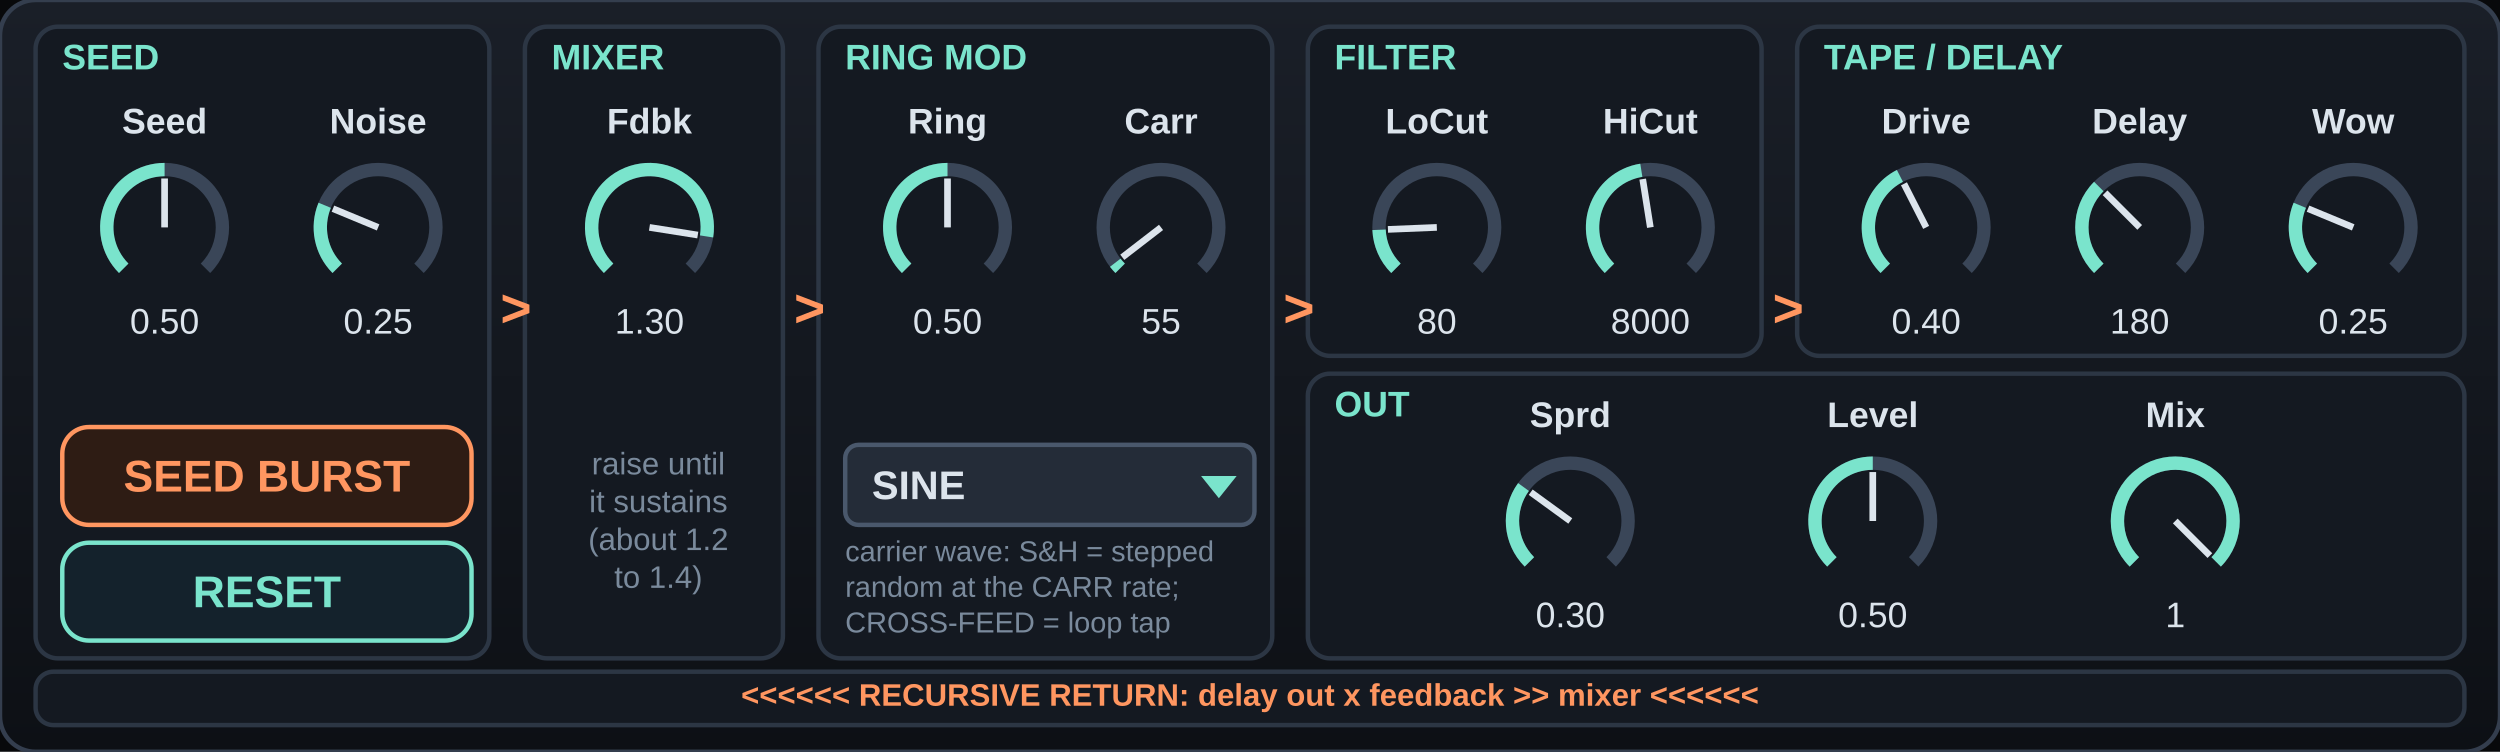
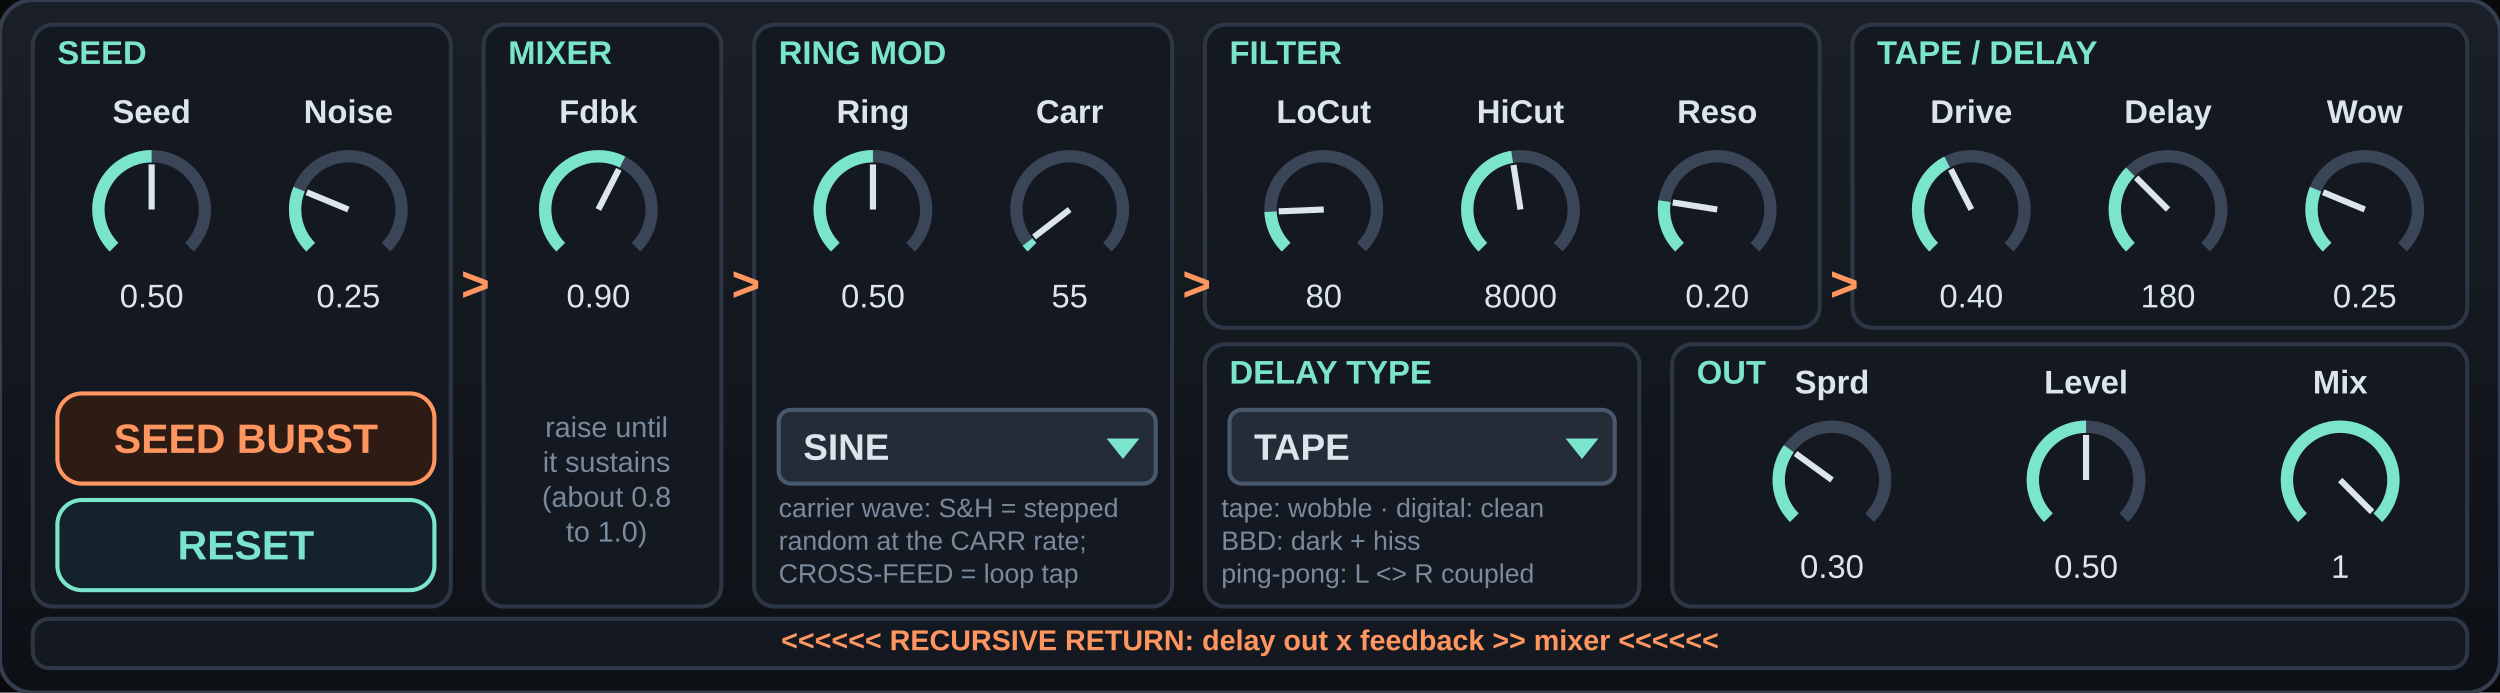
- <svg xmlns="http://www.w3.org/2000/svg" width="1124" height="338" viewBox="0 0 562 169">
+ <svg xmlns="http://www.w3.org/2000/svg" width="1220" height="338" viewBox="0 0 610 169">
  <defs>
    <linearGradient id="g1" x1="0" y1="0" x2="0" y2="1">
      <stop offset="0" stop-color="rgba(26,31,40,1.0)" />
      <stop offset="1" stop-color="rgba(13,16,21,1.0)" />
    </linearGradient>
  </defs>
-   <rect width="562" height="169" fill="#08090b" />
-   <rect x="0" y="0" width="562" height="169" rx="8.0" fill="url(#g1)" stroke="rgba(52,62,78,1.0)" stroke-width="1" />
+   <rect width="610" height="169" fill="#08090b" />
+   <rect x="0" y="0" width="610" height="169" rx="8.0" fill="url(#g1)" stroke="rgba(52,62,78,1.0)" stroke-width="1" />
  <rect x="8" y="6" width="102" height="142" rx="5.0" fill="rgba(20,25,33,1.0)" stroke="rgba(44,54,68,1.0)" stroke-width="1" />
  <text x="14" y="15.6" font-size="8.0" font-family="Arial,Helvetica,sans-serif" font-weight="bold" text-anchor="start" fill="rgba(122,228,204,1.0)">SEED</text>
  <rect x="118" y="6" width="58" height="142" rx="5.0" fill="rgba(20,25,33,1.0)" stroke="rgba(44,54,68,1.0)" stroke-width="1" />
  <text x="124" y="15.6" font-size="8.0" font-family="Arial,Helvetica,sans-serif" font-weight="bold" text-anchor="start" fill="rgba(122,228,204,1.0)">MIXER</text>
  <rect x="184" y="6" width="102" height="142" rx="5.0" fill="rgba(20,25,33,1.0)" stroke="rgba(44,54,68,1.0)" stroke-width="1" />
  <text x="190" y="15.6" font-size="8.0" font-family="Arial,Helvetica,sans-serif" font-weight="bold" text-anchor="start" fill="rgba(122,228,204,1.0)">RING MOD</text>
-   <rect x="294" y="6" width="102" height="74" rx="5.0" fill="rgba(20,25,33,1.0)" stroke="rgba(44,54,68,1.0)" stroke-width="1" />
+   <rect x="294" y="6" width="150" height="74" rx="5.0" fill="rgba(20,25,33,1.0)" stroke="rgba(44,54,68,1.0)" stroke-width="1" />
  <text x="300" y="15.6" font-size="8.0" font-family="Arial,Helvetica,sans-serif" font-weight="bold" text-anchor="start" fill="rgba(122,228,204,1.0)">FILTER</text>
-   <rect x="404" y="6" width="150" height="74" rx="5.0" fill="rgba(20,25,33,1.0)" stroke="rgba(44,54,68,1.0)" stroke-width="1" />
-   <text x="410" y="15.6" font-size="8.0" font-family="Arial,Helvetica,sans-serif" font-weight="bold" text-anchor="start" fill="rgba(122,228,204,1.0)">TAPE / DELAY</text>
-   <rect x="294" y="84" width="260" height="64" rx="5.0" fill="rgba(20,25,33,1.0)" stroke="rgba(44,54,68,1.0)" stroke-width="1" />
-   <text x="300" y="93.6" font-size="8.0" font-family="Arial,Helvetica,sans-serif" font-weight="bold" text-anchor="start" fill="rgba(122,228,204,1.0)">OUT</text>
+   <rect x="452" y="6" width="150" height="74" rx="5.0" fill="rgba(20,25,33,1.0)" stroke="rgba(44,54,68,1.0)" stroke-width="1" />
+   <text x="458" y="15.6" font-size="8.0" font-family="Arial,Helvetica,sans-serif" font-weight="bold" text-anchor="start" fill="rgba(122,228,204,1.0)">TAPE / DELAY</text>
+   <rect x="294" y="84" width="106" height="64" rx="5.0" fill="rgba(20,25,33,1.0)" stroke="rgba(44,54,68,1.0)" stroke-width="1" />
+   <text x="300" y="93.6" font-size="8.0" font-family="Arial,Helvetica,sans-serif" font-weight="bold" text-anchor="start" fill="rgba(122,228,204,1.0)">DELAY TYPE</text>
+   <rect x="408" y="84" width="194" height="64" rx="5.0" fill="rgba(20,25,33,1.0)" stroke="rgba(44,54,68,1.0)" stroke-width="1" />
+   <text x="414" y="93.6" font-size="8.0" font-family="Arial,Helvetica,sans-serif" font-weight="bold" text-anchor="start" fill="rgba(122,228,204,1.0)">OUT</text>
  <text x="116.0" y="73.4" font-size="12.0" font-family="Arial,Helvetica,sans-serif" font-weight="bold" text-anchor="middle" fill="rgba(255,150,96,1.0)">&gt;</text>
  <text x="182.0" y="73.4" font-size="12.0" font-family="Arial,Helvetica,sans-serif" font-weight="bold" text-anchor="middle" fill="rgba(255,150,96,1.0)">&gt;</text>
  <text x="292.0" y="73.4" font-size="12.0" font-family="Arial,Helvetica,sans-serif" font-weight="bold" text-anchor="middle" fill="rgba(255,150,96,1.0)">&gt;</text>
-   <text x="402.0" y="73.4" font-size="12.0" font-family="Arial,Helvetica,sans-serif" font-weight="bold" text-anchor="middle" fill="rgba(255,150,96,1.0)">&gt;</text>
-   <rect x="8" y="151" width="546" height="12" rx="4.0" fill="rgba(20,25,33,1.0)" stroke="rgba(44,54,68,1.0)" stroke-width="1" />
-   <text x="281.0" y="158.65" font-size="7.0" font-family="Arial,Helvetica,sans-serif" font-weight="bold" text-anchor="middle" fill="rgba(255,150,96,1.0)">&lt;&lt;&lt;&lt;&lt;&lt;   RECURSIVE RETURN:  delay out  x feedback  &gt;&gt;  mixer   &lt;&lt;&lt;&lt;&lt;&lt;</text>
+   <text x="450.0" y="73.4" font-size="12.0" font-family="Arial,Helvetica,sans-serif" font-weight="bold" text-anchor="middle" fill="rgba(255,150,96,1.0)">&gt;</text>
+   <rect x="8" y="151" width="594" height="12" rx="4.0" fill="rgba(20,25,33,1.0)" stroke="rgba(44,54,68,1.0)" stroke-width="1" />
+   <text x="305.0" y="158.65" font-size="7.0" font-family="Arial,Helvetica,sans-serif" font-weight="bold" text-anchor="middle" fill="rgba(255,150,96,1.0)">&lt;&lt;&lt;&lt;&lt;&lt;   RECURSIVE RETURN:  delay out  x feedback  &gt;&gt;  mixer   &lt;&lt;&lt;&lt;&lt;&lt;</text>
  <path d="M27.81,60.31 A13,13 0 1 1 46.19,60.31" fill="none" stroke="rgba(58,70,88,1.0)" stroke-width="3" />
  <path d="M27.81,60.31 A13,13 0 0 1 37.00,38.12" fill="none" stroke="rgba(122,228,204,1.0)" stroke-width="3" />
  <line x1="37.0" y1="51.12" x2="37.00" y2="40.12" stroke="rgba(220,228,236,1.0)" stroke-width="1.5" />
  <text x="37.0" y="30" font-size="8" font-weight="bold" font-family="Arial,sans-serif" text-anchor="middle" fill="rgba(220,228,236,1.0)">Seed</text>
  <text x="37.0" y="75" font-size="8" font-family="Arial,sans-serif" text-anchor="middle" fill="rgba(220,228,236,1.0)">0.50</text>
  <path d="M75.81,60.31 A13,13 0 1 1 94.19,60.31" fill="none" stroke="rgba(58,70,88,1.0)" stroke-width="3" />
  <path d="M75.81,60.31 A13,13 0 0 1 72.99,46.15" fill="none" stroke="rgba(122,228,204,1.0)" stroke-width="3" />
  <line x1="85.0" y1="51.12" x2="74.84" y2="46.91" stroke="rgba(220,228,236,1.0)" stroke-width="1.5" />
  <text x="85.0" y="30" font-size="8" font-weight="bold" font-family="Arial,sans-serif" text-anchor="middle" fill="rgba(220,228,236,1.0)">Noise</text>
  <text x="85.0" y="75" font-size="8" font-family="Arial,sans-serif" text-anchor="middle" fill="rgba(220,228,236,1.0)">0.25</text>
  <path d="M136.81,60.31 A13,13 0 1 1 155.19,60.31" fill="none" stroke="rgba(58,70,88,1.0)" stroke-width="3" />
-   <path d="M136.81,60.31 A13,13 0 1 1 158.84,53.15" fill="none" stroke="rgba(122,228,204,1.0)" stroke-width="3" />
-   <line x1="146.0" y1="51.12" x2="156.86" y2="52.84" stroke="rgba(220,228,236,1.0)" stroke-width="1.5" />
+   <path d="M136.81,60.31 A13,13 0 0 1 151.90,39.54" fill="none" stroke="rgba(122,228,204,1.0)" stroke-width="3" />
+   <line x1="146.0" y1="51.12" x2="150.99" y2="41.32" stroke="rgba(220,228,236,1.0)" stroke-width="1.5" />
  <text x="146.0" y="30" font-size="8" font-weight="bold" font-family="Arial,sans-serif" text-anchor="middle" fill="rgba(220,228,236,1.0)">Fdbk</text>
-   <text x="146.0" y="75" font-size="8" font-family="Arial,sans-serif" text-anchor="middle" fill="rgba(220,228,236,1.0)">1.30</text>
+   <text x="146.0" y="75" font-size="8" font-family="Arial,sans-serif" text-anchor="middle" fill="rgba(220,228,236,1.0)">0.90</text>
  <path d="M203.81,60.31 A13,13 0 1 1 222.19,60.31" fill="none" stroke="rgba(58,70,88,1.0)" stroke-width="3" />
  <path d="M203.81,60.31 A13,13 0 0 1 213.00,38.12" fill="none" stroke="rgba(122,228,204,1.0)" stroke-width="3" />
  <line x1="213.0" y1="51.12" x2="213.00" y2="40.12" stroke="rgba(220,228,236,1.0)" stroke-width="1.5" />
  <text x="213.0" y="30" font-size="8" font-weight="bold" font-family="Arial,sans-serif" text-anchor="middle" fill="rgba(220,228,236,1.0)">Ring</text>
  <text x="213.0" y="75" font-size="8" font-family="Arial,sans-serif" text-anchor="middle" fill="rgba(220,228,236,1.0)">0.50</text>
  <path d="M251.81,60.31 A13,13 0 1 1 270.19,60.31" fill="none" stroke="rgba(58,70,88,1.0)" stroke-width="3" />
  <path d="M251.81,60.31 A13,13 0 0 1 250.71,59.06" fill="none" stroke="rgba(122,228,204,1.0)" stroke-width="3" />
  <line x1="261.0" y1="51.12" x2="252.29" y2="57.84" stroke="rgba(220,228,236,1.0)" stroke-width="1.5" />
  <text x="261.0" y="30" font-size="8" font-weight="bold" font-family="Arial,sans-serif" text-anchor="middle" fill="rgba(220,228,236,1.0)">Carr</text>
  <text x="261.0" y="75" font-size="8" font-family="Arial,sans-serif" text-anchor="middle" fill="rgba(220,228,236,1.0)">55</text>
  <path d="M313.81,60.31 A13,13 0 1 1 332.19,60.31" fill="none" stroke="rgba(58,70,88,1.0)" stroke-width="3" />
  <path d="M313.81,60.31 A13,13 0 0 1 310.01,51.66" fill="none" stroke="rgba(122,228,204,1.0)" stroke-width="3" />
  <line x1="323.0" y1="51.12" x2="312.01" y2="51.57" stroke="rgba(220,228,236,1.0)" stroke-width="1.5" />
  <text x="323.0" y="30" font-size="8" font-weight="bold" font-family="Arial,sans-serif" text-anchor="middle" fill="rgba(220,228,236,1.0)">LoCut</text>
  <text x="323.0" y="75" font-size="8" font-family="Arial,sans-serif" text-anchor="middle" fill="rgba(220,228,236,1.0)">80</text>
  <path d="M361.81,60.31 A13,13 0 1 1 380.19,60.31" fill="none" stroke="rgba(58,70,88,1.0)" stroke-width="3" />
  <path d="M361.81,60.31 A13,13 0 0 1 368.97,38.28" fill="none" stroke="rgba(122,228,204,1.0)" stroke-width="3" />
  <line x1="371.0" y1="51.12" x2="369.28" y2="40.26" stroke="rgba(220,228,236,1.0)" stroke-width="1.5" />
  <text x="371.0" y="30" font-size="8" font-weight="bold" font-family="Arial,sans-serif" text-anchor="middle" fill="rgba(220,228,236,1.0)">HiCut</text>
  <text x="371.0" y="75" font-size="8" font-family="Arial,sans-serif" text-anchor="middle" fill="rgba(220,228,236,1.0)">8000</text>
-   <path d="M423.81,60.31 A13,13 0 1 1 442.19,60.31" fill="none" stroke="rgba(58,70,88,1.0)" stroke-width="3" />
-   <path d="M423.81,60.31 A13,13 0 0 1 427.10,39.54" fill="none" stroke="rgba(122,228,204,1.0)" stroke-width="3" />
-   <line x1="433.0" y1="51.12" x2="428.01" y2="41.32" stroke="rgba(220,228,236,1.0)" stroke-width="1.5" />
-   <text x="433.0" y="30" font-size="8" font-weight="bold" font-family="Arial,sans-serif" text-anchor="middle" fill="rgba(220,228,236,1.0)">Drive</text>
-   <text x="433.0" y="75" font-size="8" font-family="Arial,sans-serif" text-anchor="middle" fill="rgba(220,228,236,1.0)">0.40</text>
+   <path d="M409.81,60.31 A13,13 0 1 1 428.19,60.31" fill="none" stroke="rgba(58,70,88,1.0)" stroke-width="3" />
+   <path d="M409.81,60.31 A13,13 0 0 1 406.16,49.09" fill="none" stroke="rgba(122,228,204,1.0)" stroke-width="3" />
+   <line x1="419.0" y1="51.12" x2="408.14" y2="49.40" stroke="rgba(220,228,236,1.0)" stroke-width="1.5" />
+   <text x="419.0" y="30" font-size="8" font-weight="bold" font-family="Arial,sans-serif" text-anchor="middle" fill="rgba(220,228,236,1.0)">Reso</text>
+   <text x="419.0" y="75" font-size="8" font-family="Arial,sans-serif" text-anchor="middle" fill="rgba(220,228,236,1.0)">0.20</text>
  <path d="M471.81,60.31 A13,13 0 1 1 490.19,60.31" fill="none" stroke="rgba(58,70,88,1.0)" stroke-width="3" />
-   <path d="M471.81,60.31 A13,13 0 0 1 471.81,41.93" fill="none" stroke="rgba(122,228,204,1.0)" stroke-width="3" />
-   <line x1="481.0" y1="51.12" x2="473.22" y2="43.34" stroke="rgba(220,228,236,1.0)" stroke-width="1.5" />
-   <text x="481.0" y="30" font-size="8" font-weight="bold" font-family="Arial,sans-serif" text-anchor="middle" fill="rgba(220,228,236,1.0)">Delay</text>
-   <text x="481.0" y="75" font-size="8" font-family="Arial,sans-serif" text-anchor="middle" fill="rgba(220,228,236,1.0)">180</text>
+   <path d="M471.81,60.31 A13,13 0 0 1 475.10,39.54" fill="none" stroke="rgba(122,228,204,1.0)" stroke-width="3" />
+   <line x1="481.0" y1="51.12" x2="476.01" y2="41.32" stroke="rgba(220,228,236,1.0)" stroke-width="1.5" />
+   <text x="481.0" y="30" font-size="8" font-weight="bold" font-family="Arial,sans-serif" text-anchor="middle" fill="rgba(220,228,236,1.0)">Drive</text>
+   <text x="481.0" y="75" font-size="8" font-family="Arial,sans-serif" text-anchor="middle" fill="rgba(220,228,236,1.0)">0.40</text>
  <path d="M519.81,60.31 A13,13 0 1 1 538.19,60.31" fill="none" stroke="rgba(58,70,88,1.0)" stroke-width="3" />
-   <path d="M519.81,60.31 A13,13 0 0 1 516.99,46.15" fill="none" stroke="rgba(122,228,204,1.0)" stroke-width="3" />
-   <line x1="529.0" y1="51.12" x2="518.84" y2="46.91" stroke="rgba(220,228,236,1.0)" stroke-width="1.5" />
-   <text x="529.0" y="30" font-size="8" font-weight="bold" font-family="Arial,sans-serif" text-anchor="middle" fill="rgba(220,228,236,1.0)">Wow</text>
-   <text x="529.0" y="75" font-size="8" font-family="Arial,sans-serif" text-anchor="middle" fill="rgba(220,228,236,1.0)">0.25</text>
-   <path d="M343.81,126.31 A13,13 0 1 1 362.19,126.31" fill="none" stroke="rgba(58,70,88,1.0)" stroke-width="3" />
-   <path d="M343.81,126.31 A13,13 0 0 1 342.48,109.48" fill="none" stroke="rgba(122,228,204,1.0)" stroke-width="3" />
-   <line x1="353.0" y1="117.12" x2="344.10" y2="110.65" stroke="rgba(220,228,236,1.0)" stroke-width="1.5" />
-   <text x="353.0" y="96" font-size="8" font-weight="bold" font-family="Arial,sans-serif" text-anchor="middle" fill="rgba(220,228,236,1.0)">Sprd</text>
-   <text x="353.0" y="141" font-size="8" font-family="Arial,sans-serif" text-anchor="middle" fill="rgba(220,228,236,1.0)">0.30</text>
-   <path d="M411.81,126.31 A13,13 0 1 1 430.19,126.31" fill="none" stroke="rgba(58,70,88,1.0)" stroke-width="3" />
-   <path d="M411.81,126.31 A13,13 0 0 1 421.00,104.12" fill="none" stroke="rgba(122,228,204,1.0)" stroke-width="3" />
-   <line x1="421.0" y1="117.12" x2="421.00" y2="106.12" stroke="rgba(220,228,236,1.0)" stroke-width="1.5" />
-   <text x="421.0" y="96" font-size="8" font-weight="bold" font-family="Arial,sans-serif" text-anchor="middle" fill="rgba(220,228,236,1.0)">Level</text>
-   <text x="421.0" y="141" font-size="8" font-family="Arial,sans-serif" text-anchor="middle" fill="rgba(220,228,236,1.0)">0.50</text>
-   <path d="M479.81,126.31 A13,13 0 1 1 498.19,126.31" fill="none" stroke="rgba(58,70,88,1.0)" stroke-width="3" />
-   <path d="M479.81,126.31 A13,13 0 1 1 498.19,126.31" fill="none" stroke="rgba(122,228,204,1.0)" stroke-width="3" />
-   <line x1="489.0" y1="117.12" x2="496.78" y2="124.90" stroke="rgba(220,228,236,1.0)" stroke-width="1.5" />
-   <text x="489.0" y="96" font-size="8" font-weight="bold" font-family="Arial,sans-serif" text-anchor="middle" fill="rgba(220,228,236,1.0)">Mix</text>
-   <text x="489.0" y="141" font-size="8" font-family="Arial,sans-serif" text-anchor="middle" fill="rgba(220,228,236,1.0)">1</text>
+   <path d="M519.81,60.31 A13,13 0 0 1 519.81,41.93" fill="none" stroke="rgba(122,228,204,1.0)" stroke-width="3" />
+   <line x1="529.0" y1="51.12" x2="521.22" y2="43.34" stroke="rgba(220,228,236,1.0)" stroke-width="1.5" />
+   <text x="529.0" y="30" font-size="8" font-weight="bold" font-family="Arial,sans-serif" text-anchor="middle" fill="rgba(220,228,236,1.0)">Delay</text>
+   <text x="529.0" y="75" font-size="8" font-family="Arial,sans-serif" text-anchor="middle" fill="rgba(220,228,236,1.0)">180</text>
+   <path d="M567.81,60.31 A13,13 0 1 1 586.19,60.31" fill="none" stroke="rgba(58,70,88,1.0)" stroke-width="3" />
+   <path d="M567.81,60.31 A13,13 0 0 1 564.99,46.15" fill="none" stroke="rgba(122,228,204,1.0)" stroke-width="3" />
+   <line x1="577.0" y1="51.12" x2="566.84" y2="46.91" stroke="rgba(220,228,236,1.0)" stroke-width="1.5" />
+   <text x="577.0" y="30" font-size="8" font-weight="bold" font-family="Arial,sans-serif" text-anchor="middle" fill="rgba(220,228,236,1.0)">Wow</text>
+   <text x="577.0" y="75" font-size="8" font-family="Arial,sans-serif" text-anchor="middle" fill="rgba(220,228,236,1.0)">0.25</text>
+   <path d="M437.81,126.31 A13,13 0 1 1 456.19,126.31" fill="none" stroke="rgba(58,70,88,1.0)" stroke-width="3" />
+   <path d="M437.81,126.31 A13,13 0 0 1 436.48,109.48" fill="none" stroke="rgba(122,228,204,1.0)" stroke-width="3" />
+   <line x1="447.0" y1="117.12" x2="438.10" y2="110.65" stroke="rgba(220,228,236,1.0)" stroke-width="1.5" />
+   <text x="447.0" y="96" font-size="8" font-weight="bold" font-family="Arial,sans-serif" text-anchor="middle" fill="rgba(220,228,236,1.0)">Sprd</text>
+   <text x="447.0" y="141" font-size="8" font-family="Arial,sans-serif" text-anchor="middle" fill="rgba(220,228,236,1.0)">0.30</text>
+   <path d="M499.81,126.31 A13,13 0 1 1 518.19,126.31" fill="none" stroke="rgba(58,70,88,1.0)" stroke-width="3" />
+   <path d="M499.81,126.31 A13,13 0 0 1 509.00,104.12" fill="none" stroke="rgba(122,228,204,1.0)" stroke-width="3" />
+   <line x1="509.0" y1="117.12" x2="509.00" y2="106.12" stroke="rgba(220,228,236,1.0)" stroke-width="1.5" />
+   <text x="509.0" y="96" font-size="8" font-weight="bold" font-family="Arial,sans-serif" text-anchor="middle" fill="rgba(220,228,236,1.0)">Level</text>
+   <text x="509.0" y="141" font-size="8" font-family="Arial,sans-serif" text-anchor="middle" fill="rgba(220,228,236,1.0)">0.50</text>
+   <path d="M561.81,126.31 A13,13 0 1 1 580.19,126.31" fill="none" stroke="rgba(58,70,88,1.0)" stroke-width="3" />
+   <path d="M561.81,126.31 A13,13 0 1 1 580.19,126.31" fill="none" stroke="rgba(122,228,204,1.0)" stroke-width="3" />
+   <line x1="571.0" y1="117.12" x2="578.78" y2="124.90" stroke="rgba(220,228,236,1.0)" stroke-width="1.5" />
+   <text x="571.0" y="96" font-size="8" font-weight="bold" font-family="Arial,sans-serif" text-anchor="middle" fill="rgba(220,228,236,1.0)">Mix</text>
+   <text x="571.0" y="141" font-size="8" font-family="Arial,sans-serif" text-anchor="middle" fill="rgba(220,228,236,1.0)">1</text>
  <rect x="190" y="100" width="92" height="18" rx="3" fill="rgba(36,44,56,1.0)" stroke="rgba(74,88,108,1.0)" />
  <text x="196" y="112.2" font-size="9" font-weight="bold" font-family="Arial,sans-serif" fill="rgba(220,228,236,1.0)">SINE</text>
  <path d="M270,107 l4,5 l4,-5 z" fill="rgba(122,228,204,1.0)" />
  <text x="190" y="126.175" font-size="6.5" font-family="Arial,Helvetica,sans-serif" font-weight="normal" text-anchor="start" fill="rgba(122,138,156,1.0)">carrier wave: S&amp;H = stepped</text>
  <text x="190" y="134.175" font-size="6.5" font-family="Arial,Helvetica,sans-serif" font-weight="normal" text-anchor="start" fill="rgba(122,138,156,1.0)">random at the CARR rate;</text>
  <text x="190" y="142.175" font-size="6.5" font-family="Arial,Helvetica,sans-serif" font-weight="normal" text-anchor="start" fill="rgba(122,138,156,1.0)">CROSS-FEED = loop tap</text>
+   <rect x="300" y="100" width="94" height="18" rx="3" fill="rgba(36,44,56,1.0)" stroke="rgba(74,88,108,1.0)" />
+   <text x="306" y="112.2" font-size="9" font-weight="bold" font-family="Arial,sans-serif" fill="rgba(220,228,236,1.0)">TAPE</text>
+   <path d="M382,107 l4,5 l4,-5 z" fill="rgba(122,228,204,1.0)" />
+   <text x="298" y="126.175" font-size="6.5" font-family="Arial,Helvetica,sans-serif" font-weight="normal" text-anchor="start" fill="rgba(122,138,156,1.0)">tape: wobble · digital: clean</text>
+   <text x="298" y="134.175" font-size="6.5" font-family="Arial,Helvetica,sans-serif" font-weight="normal" text-anchor="start" fill="rgba(122,138,156,1.0)">BBD: dark + hiss</text>
+   <text x="298" y="142.175" font-size="6.5" font-family="Arial,Helvetica,sans-serif" font-weight="normal" text-anchor="start" fill="rgba(122,138,156,1.0)">ping-pong: L &lt;&gt; R coupled</text>
  <rect x="14" y="96" width="92" height="22" rx="6" fill="rgba(46,28,20,1.0)" stroke="rgba(255,150,96,1.0)" />
  <text x="60.0" y="110.5" font-size="10" font-weight="bold" font-family="Arial,sans-serif" text-anchor="middle" fill="rgba(255,150,96,1.0)">SEED BURST</text>
  <rect x="14" y="122" width="92" height="22" rx="6" fill="rgba(20,34,44,1.0)" stroke="rgba(122,228,204,1.0)" />
  <text x="60.0" y="136.5" font-size="10" font-weight="bold" font-family="Arial,sans-serif" text-anchor="middle" fill="rgba(122,228,204,1.0)">RESET</text>
  <text x="148.0" y="106.65" font-size="7.0" font-family="Arial,Helvetica,sans-serif" font-weight="normal" text-anchor="middle" fill="rgba(122,138,156,1.0)">raise until</text>
  <text x="148.0" y="115.15" font-size="7.0" font-family="Arial,Helvetica,sans-serif" font-weight="normal" text-anchor="middle" fill="rgba(122,138,156,1.0)">it sustains</text>
-   <text x="148.0" y="123.65" font-size="7.0" font-family="Arial,Helvetica,sans-serif" font-weight="normal" text-anchor="middle" fill="rgba(122,138,156,1.0)">(about 1.2</text>
-   <text x="148.0" y="132.15" font-size="7.0" font-family="Arial,Helvetica,sans-serif" font-weight="normal" text-anchor="middle" fill="rgba(122,138,156,1.0)">to 1.4)</text>
+   <text x="148.0" y="123.65" font-size="7.0" font-family="Arial,Helvetica,sans-serif" font-weight="normal" text-anchor="middle" fill="rgba(122,138,156,1.0)">(about 0.8</text>
+   <text x="148.0" y="132.15" font-size="7.0" font-family="Arial,Helvetica,sans-serif" font-weight="normal" text-anchor="middle" fill="rgba(122,138,156,1.0)">to 1.0)</text>
</svg>
